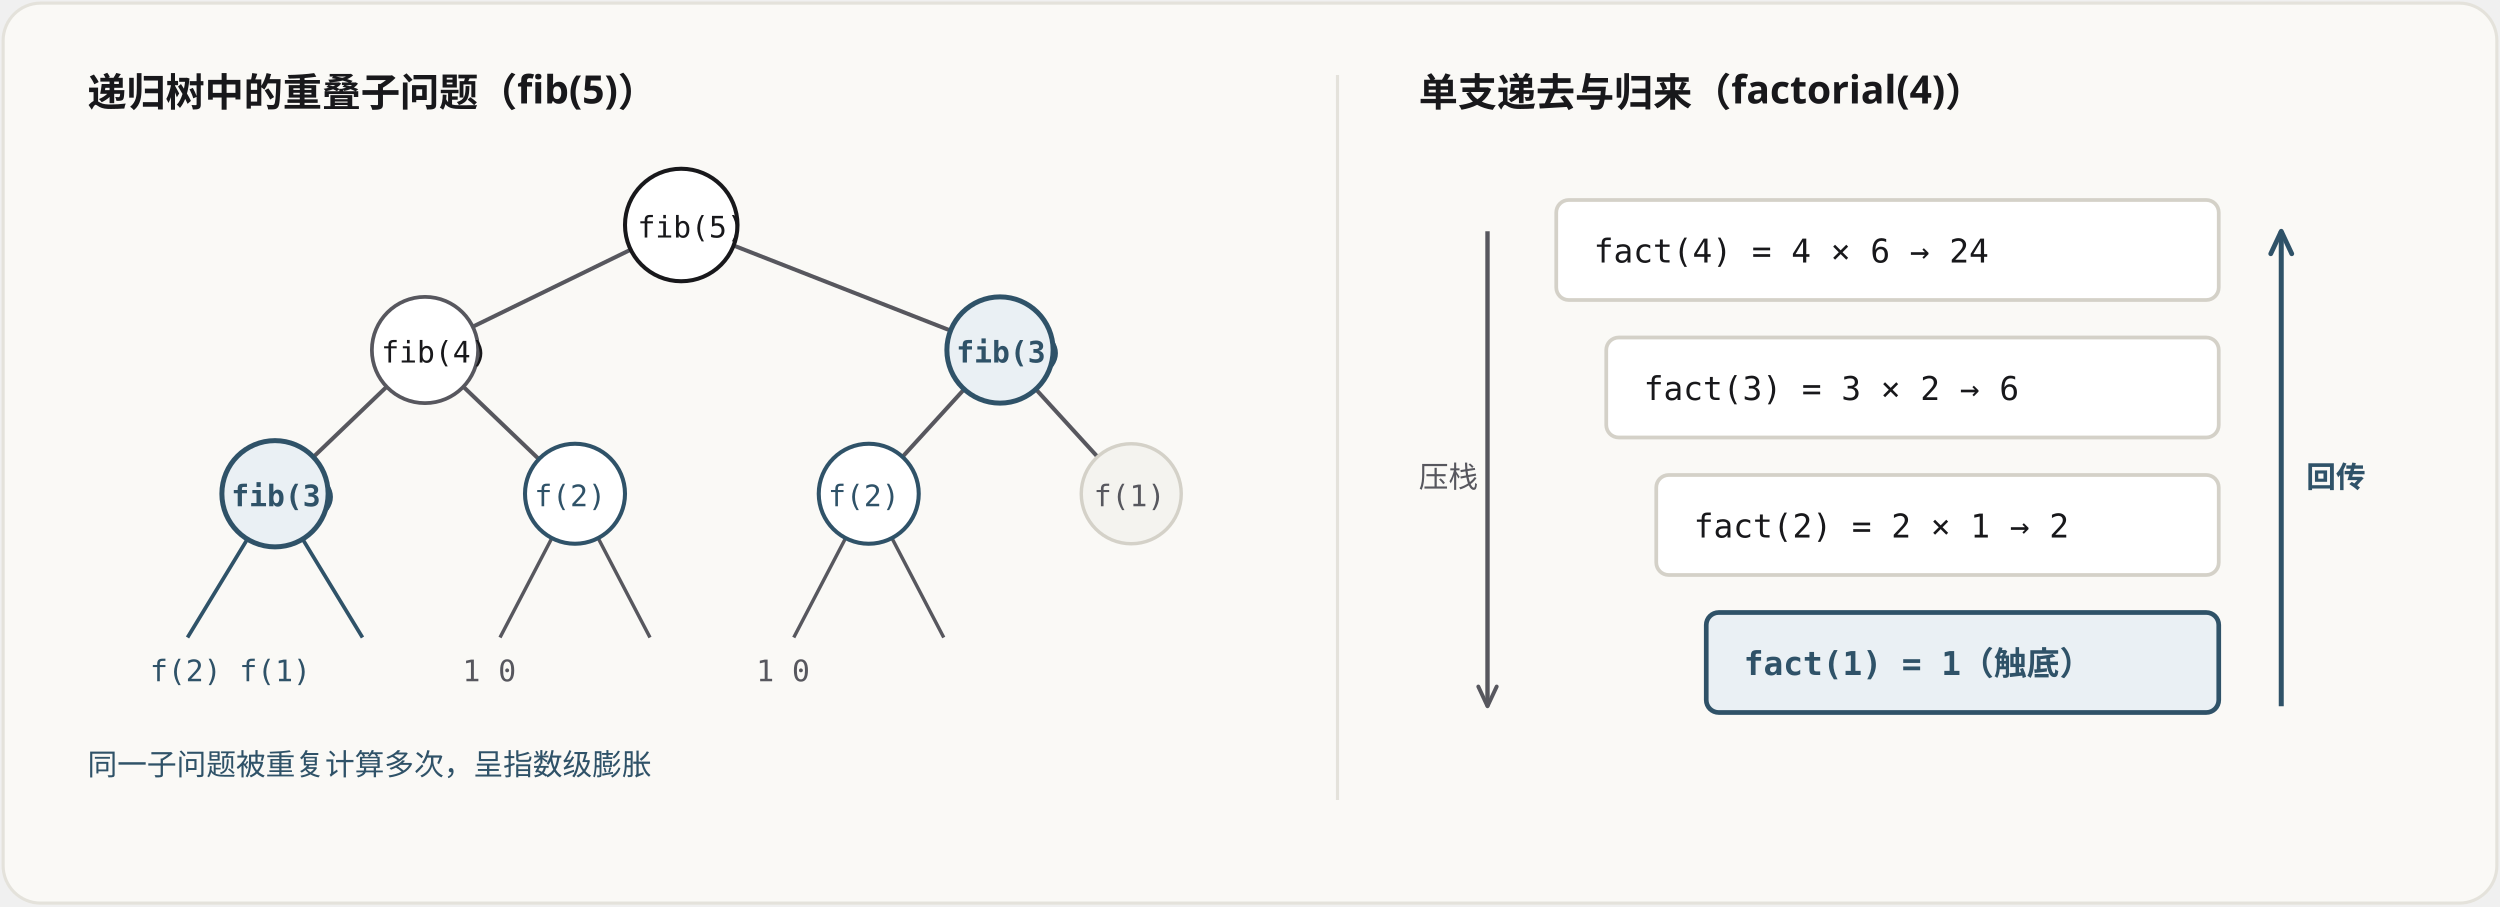
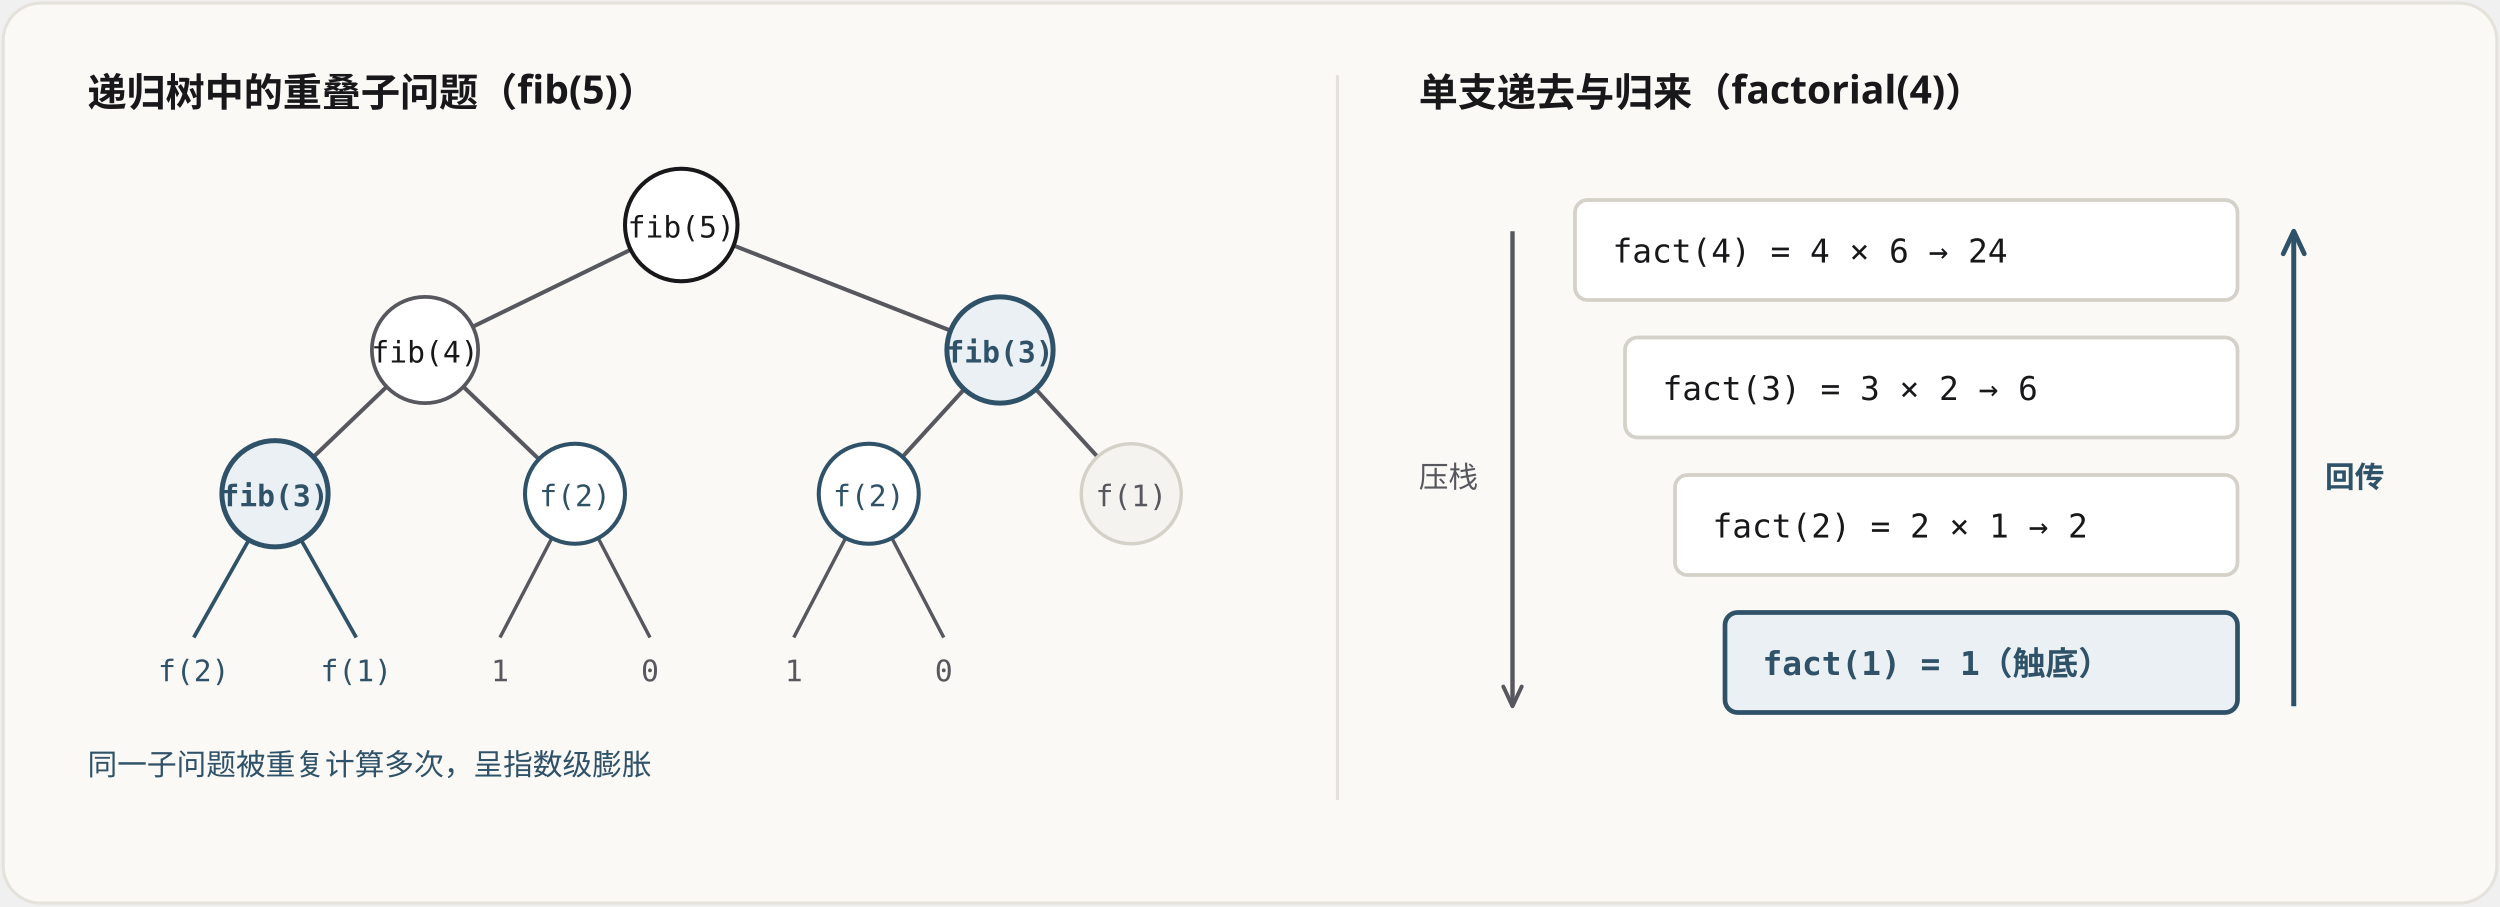
<svg xmlns="http://www.w3.org/2000/svg" viewBox="0 0 800 290" width="800" height="290" font-family="'DM Sans Variable','PingFang SC','Microsoft YaHei',sans-serif">
  <defs>
    <marker id="arr-g" viewBox="0 0 10 10" refX="8.5" refY="5" markerWidth="6" markerHeight="6" orient="auto-start-reverse">
      <path d="M 1 1.5 L 8.5 5 L 1 8.5" fill="none" stroke="#57575e" stroke-width="1.5" stroke-linecap="round" stroke-linejoin="round" />
    </marker>
    <marker id="arr-a" viewBox="0 0 10 10" refX="8.5" refY="5" markerWidth="6" markerHeight="6" orient="auto-start-reverse">
      <path d="M 1 1.5 L 8.5 5 L 1 8.5" fill="none" stroke="#2f5268" stroke-width="1.6" stroke-linecap="round" stroke-linejoin="round" />
    </marker>
  </defs>
  <rect x="1" y="1" width="798" height="288" rx="12" fill="#faf9f6" stroke="#e4e2db" stroke-width="1" />
  <text x="28" y="34" font-size="12.5" font-weight="600" fill="#18181b">递归树中的重叠子问题（fib(5)）</text>
  <path d="M 218 72 L 136 112 M 218 72 L 320 112" stroke="#57575e" stroke-width="1.3" />
  <path d="M 136 112 L 88 158 M 136 112 L 184 158" stroke="#57575e" stroke-width="1.3" />
  <path d="M 320 112 L 278 158 M 320 112 L 362 158" stroke="#57575e" stroke-width="1.3" />
-   <path d="M 88 158 L 60 204 M 88 158 L 116 204" stroke="#2f5268" stroke-width="1.2" />
+   <path d="M 88 158 L 62 204 M 88 158 L 114 204" stroke="#2f5268" stroke-width="1.2" />
  <path d="M 184 158 L 160 204 M 184 158 L 208 204" stroke="#57575e" stroke-width="1.1" />
  <path d="M 278 158 L 254 204 M 278 158 L 302 204" stroke="#57575e" stroke-width="1.1" />
  <circle cx="218" cy="72" r="18" fill="#ffffff" stroke="#18181b" stroke-width="1.3" />
-   <text x="204" y="76" font-size="9.5" font-family="'JetBrains Mono Variable',monospace" fill="#18181b">fib(5)</text>
+   <text x="218" y="76" text-anchor="middle" font-size="9.5" font-family="'JetBrains Mono Variable',monospace" fill="#18181b">fib(5)</text>
  <circle cx="136" cy="112" r="17" fill="#ffffff" stroke="#57575e" stroke-width="1.2" />
-   <text x="122" y="116" font-size="9.5" font-family="'JetBrains Mono Variable',monospace" fill="#18181b">fib(4)</text>
+   <text x="136" y="116" text-anchor="middle" font-size="9.5" font-family="'JetBrains Mono Variable',monospace" fill="#18181b">fib(4)</text>
  <circle cx="320" cy="112" r="17" fill="#eaf0f4" stroke="#2f5268" stroke-width="1.6" />
-   <text x="306" y="116" font-size="9.5" font-weight="600" font-family="'JetBrains Mono Variable',monospace" fill="#2f5268">fib(3)</text>
+   <text x="320" y="116" text-anchor="middle" font-size="9.5" font-weight="600" font-family="'JetBrains Mono Variable',monospace" fill="#2f5268">fib(3)</text>
  <circle cx="88" cy="158" r="17" fill="#eaf0f4" stroke="#2f5268" stroke-width="1.6" />
-   <text x="74" y="162" font-size="9.5" font-weight="600" font-family="'JetBrains Mono Variable',monospace" fill="#2f5268">fib(3)</text>
+   <text x="88" y="162" text-anchor="middle" font-size="9.5" font-weight="600" font-family="'JetBrains Mono Variable',monospace" fill="#2f5268">fib(3)</text>
  <circle cx="184" cy="158" r="16" fill="#ffffff" stroke="#2f5268" stroke-width="1.3" />
-   <text x="171" y="162" font-size="9.5" font-family="'JetBrains Mono Variable',monospace" fill="#2f5268">f(2)</text>
+   <text x="184" y="162" text-anchor="middle" font-size="9.5" font-family="'JetBrains Mono Variable',monospace" fill="#2f5268">f(2)</text>
  <circle cx="278" cy="158" r="16" fill="#ffffff" stroke="#2f5268" stroke-width="1.3" />
-   <text x="265" y="162" font-size="9.5" font-family="'JetBrains Mono Variable',monospace" fill="#2f5268">f(2)</text>
+   <text x="278" y="162" text-anchor="middle" font-size="9.5" font-family="'JetBrains Mono Variable',monospace" fill="#2f5268">f(2)</text>
  <circle cx="362" cy="158" r="16" fill="#f4f3ef" stroke="#d4d1c8" stroke-width="1.1" />
-   <text x="350" y="162" font-size="9.5" font-family="'JetBrains Mono Variable',monospace" fill="#57575e">f(1)</text>
-   <text x="48" y="218" font-size="9.5" font-family="'JetBrains Mono Variable',monospace" fill="#2f5268">f(2) f(1)</text>
-   <text x="148" y="218" font-size="9.5" font-family="'JetBrains Mono Variable',monospace" fill="#57575e">1   0</text>
-   <text x="242" y="218" font-size="9.5" font-family="'JetBrains Mono Variable',monospace" fill="#57575e">1   0</text>
+   <text x="362" y="162" text-anchor="middle" font-size="9.5" font-family="'JetBrains Mono Variable',monospace" fill="#57575e">f(1)</text>
+   <text x="62" y="218" text-anchor="middle" font-size="9.5" font-family="'JetBrains Mono Variable',monospace" fill="#2f5268">f(2)</text>
+   <text x="114" y="218" text-anchor="middle" font-size="9.5" font-family="'JetBrains Mono Variable',monospace" fill="#2f5268">f(1)</text>
+   <text x="160" y="218" text-anchor="middle" font-size="9.5" font-family="'JetBrains Mono Variable',monospace" fill="#57575e">1</text>
+   <text x="208" y="218" text-anchor="middle" font-size="9.5" font-family="'JetBrains Mono Variable',monospace" fill="#57575e">0</text>
+   <text x="254" y="218" text-anchor="middle" font-size="9.5" font-family="'JetBrains Mono Variable',monospace" fill="#57575e">1</text>
+   <text x="302" y="218" text-anchor="middle" font-size="9.5" font-family="'JetBrains Mono Variable',monospace" fill="#57575e">0</text>
  <text x="28" y="248" font-size="9.5" fill="#2f5268">同一子问题被重复计算多次，呈指数级膨胀</text>
  <line x1="428" y1="24" x2="428" y2="256" stroke="#e4e2db" stroke-width="1" />
  <text x="454" y="34" font-size="12.5" font-weight="600" fill="#18181b">单支递去与归来（factorial(4)）</text>
-   <path d="M 476 74 L 476 226" fill="none" stroke="#57575e" stroke-width="1.4" marker-end="url(#arr-g)" />
+   <path d="M 484 74 L 484 226" fill="none" stroke="#57575e" stroke-width="1.4" marker-end="url(#arr-g)" />
  <text x="454" y="156" font-size="9.5" fill="#57575e">压栈</text>
-   <path d="M 730 226 L 730 74" fill="none" stroke="#2f5268" stroke-width="1.6" marker-end="url(#arr-a)" />
-   <text x="738" y="156" font-size="9.5" font-weight="600" fill="#2f5268">回传</text>
-   <rect x="498" y="64" width="212" height="32" rx="4" fill="#ffffff" stroke="#d4d1c8" stroke-width="1.2" />
-   <text x="510" y="84" font-size="10.5" font-family="'JetBrains Mono Variable',monospace" fill="#18181b">fact(4) = 4 × 6 → 24</text>
-   <rect x="514" y="108" width="196" height="32" rx="4" fill="#ffffff" stroke="#d4d1c8" stroke-width="1.2" />
-   <text x="526" y="128" font-size="10.5" font-family="'JetBrains Mono Variable',monospace" fill="#18181b">fact(3) = 3 × 2 → 6</text>
-   <rect x="530" y="152" width="180" height="32" rx="4" fill="#ffffff" stroke="#d4d1c8" stroke-width="1.2" />
-   <text x="542" y="172" font-size="10.5" font-family="'JetBrains Mono Variable',monospace" fill="#18181b">fact(2) = 2 × 1 → 2</text>
-   <rect x="546" y="196" width="164" height="32" rx="4" fill="#eaf0f4" stroke="#2f5268" stroke-width="1.5" />
-   <text x="558" y="216" font-size="10.5" font-weight="600" font-family="'JetBrains Mono Variable',monospace" fill="#2f5268">fact(1) = 1（触底）</text>
+   <path d="M 734 226 L 734 74" fill="none" stroke="#2f5268" stroke-width="1.6" marker-end="url(#arr-a)" />
+   <text x="744" y="156" font-size="9.5" font-weight="600" fill="#2f5268">回传</text>
+   <rect x="504" y="64" width="212" height="32" rx="4" fill="#ffffff" stroke="#d4d1c8" stroke-width="1.2" />
+   <text x="516" y="84" font-size="10.5" font-family="'JetBrains Mono Variable',monospace" fill="#18181b">fact(4) = 4 × 6 → 24</text>
+   <rect x="520" y="108" width="196" height="32" rx="4" fill="#ffffff" stroke="#d4d1c8" stroke-width="1.2" />
+   <text x="532" y="128" font-size="10.5" font-family="'JetBrains Mono Variable',monospace" fill="#18181b">fact(3) = 3 × 2 → 6</text>
+   <rect x="536" y="152" width="180" height="32" rx="4" fill="#ffffff" stroke="#d4d1c8" stroke-width="1.2" />
+   <text x="548" y="172" font-size="10.5" font-family="'JetBrains Mono Variable',monospace" fill="#18181b">fact(2) = 2 × 1 → 2</text>
+   <rect x="552" y="196" width="164" height="32" rx="4" fill="#eaf0f4" stroke="#2f5268" stroke-width="1.5" />
+   <text x="564" y="216" font-size="10.5" font-weight="600" font-family="'JetBrains Mono Variable',monospace" fill="#2f5268">fact(1) = 1（触底）</text>
</svg>
